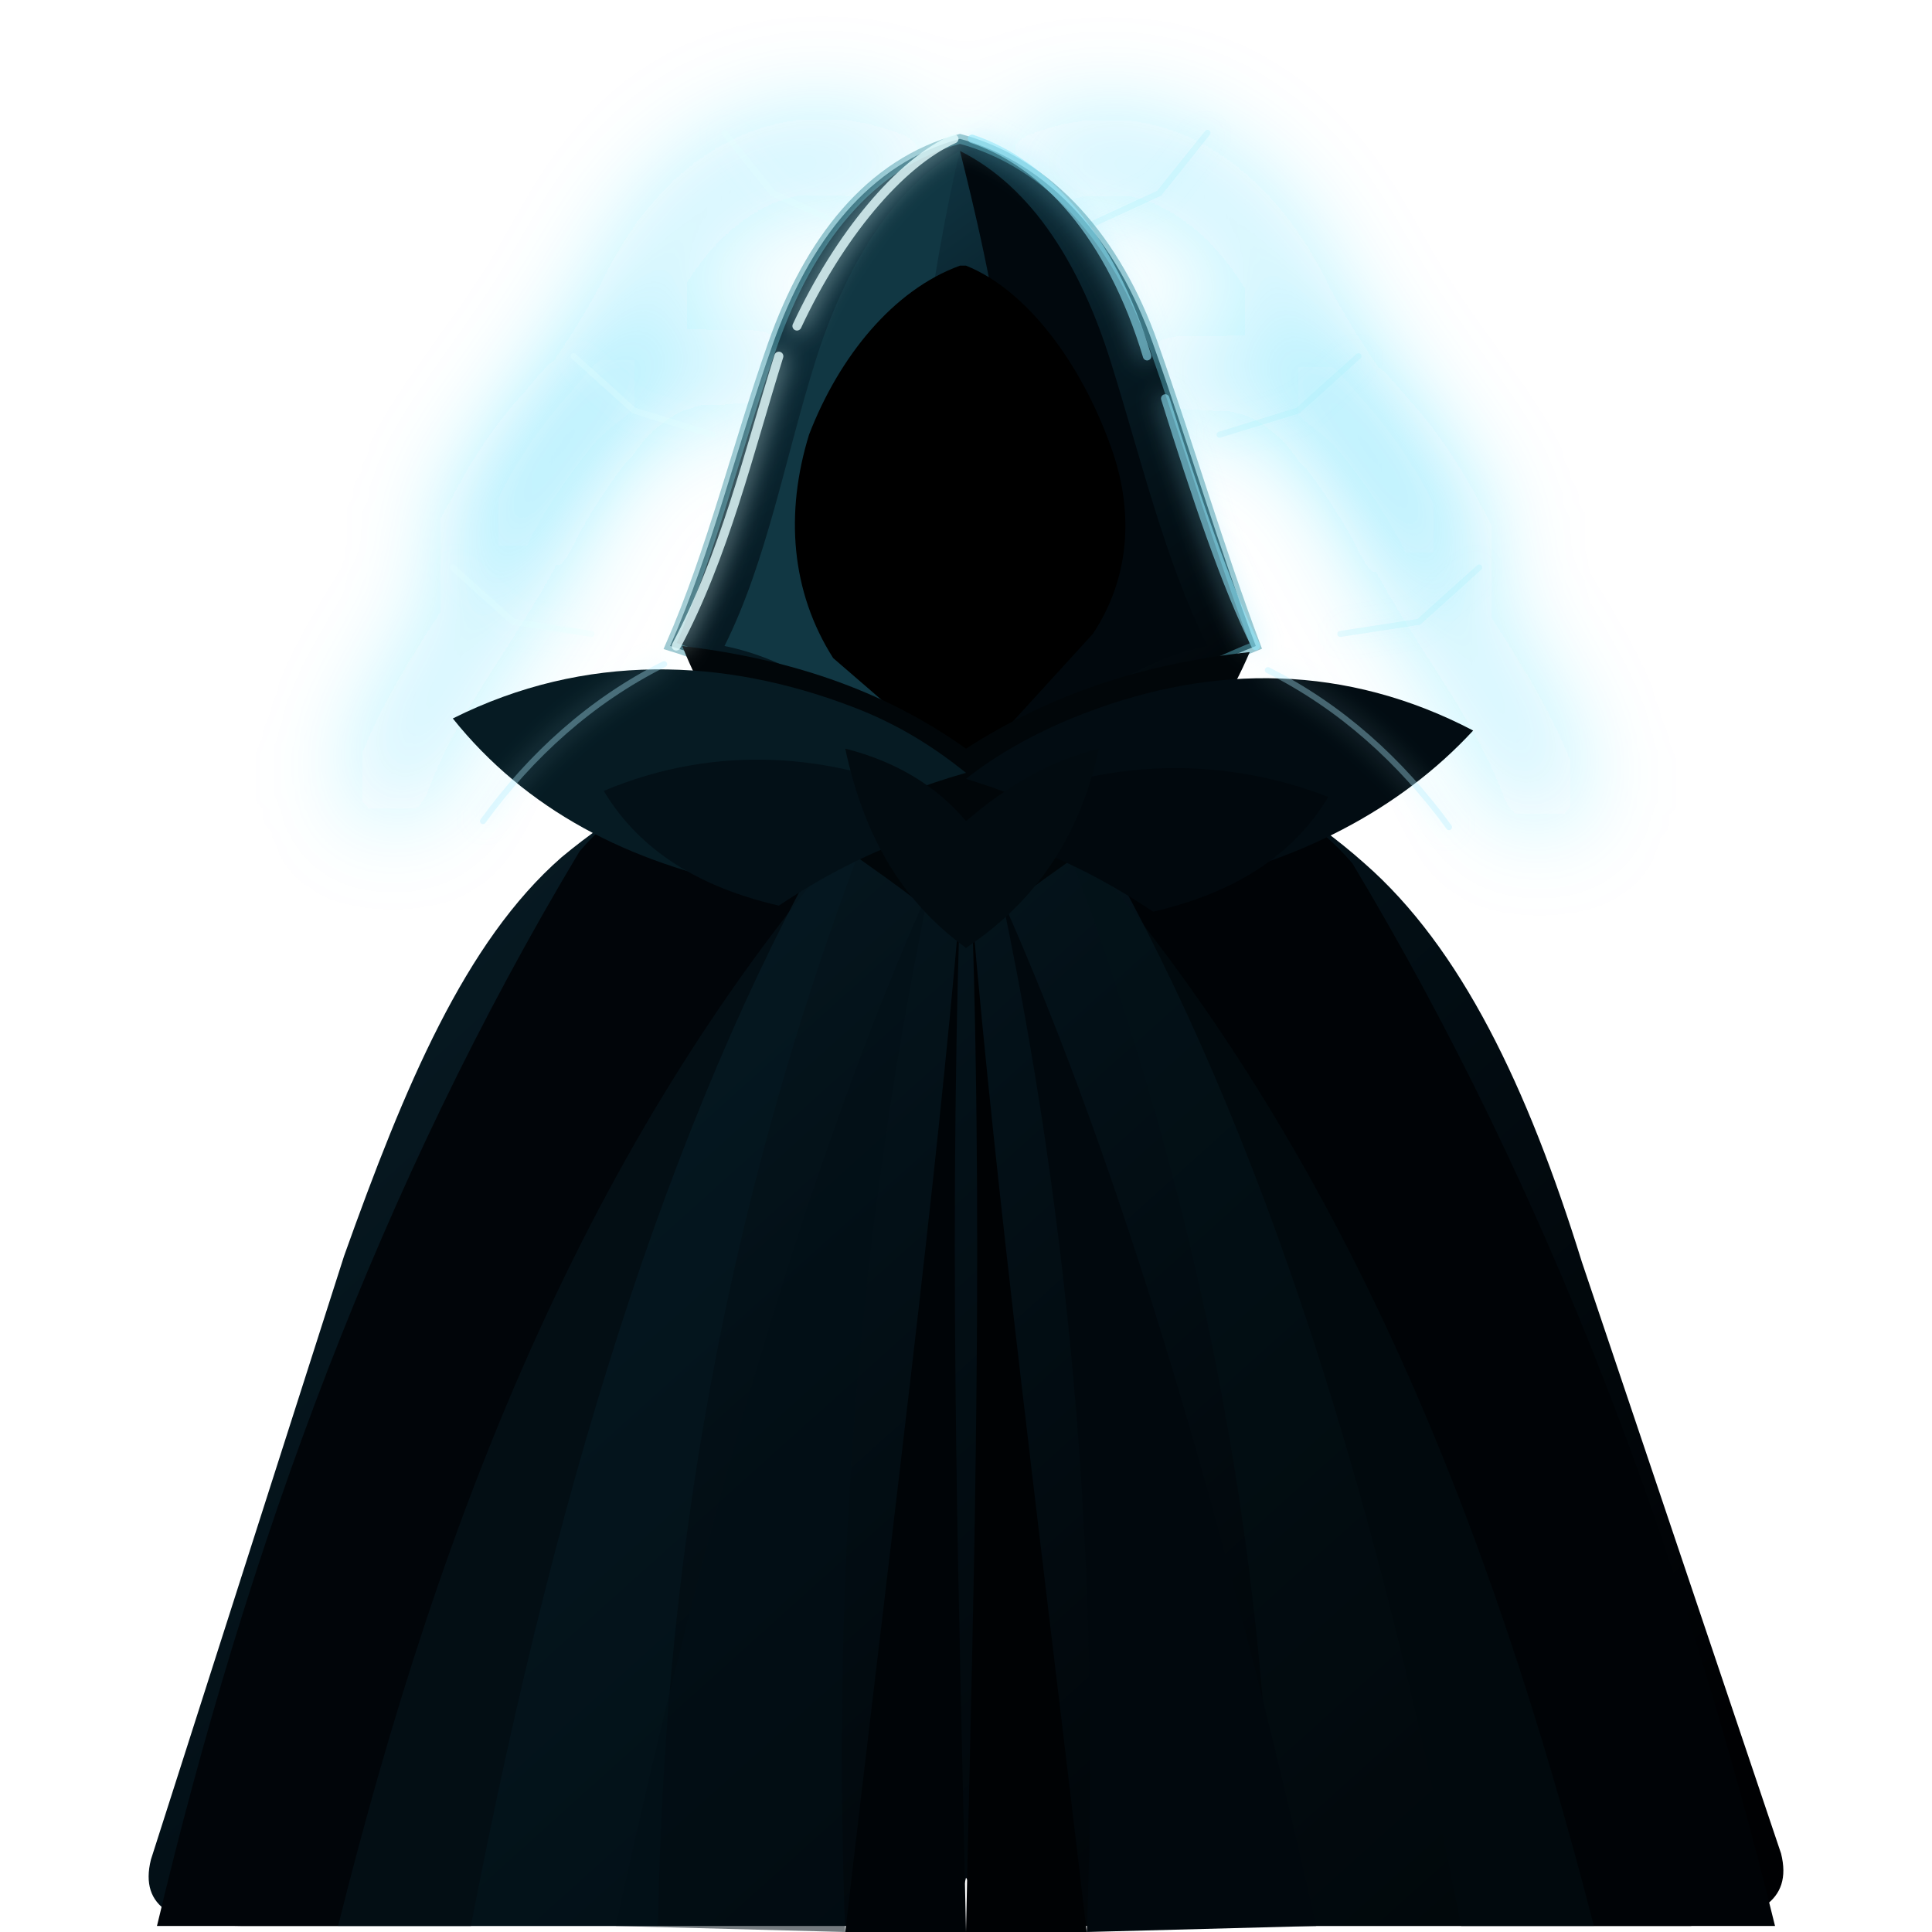
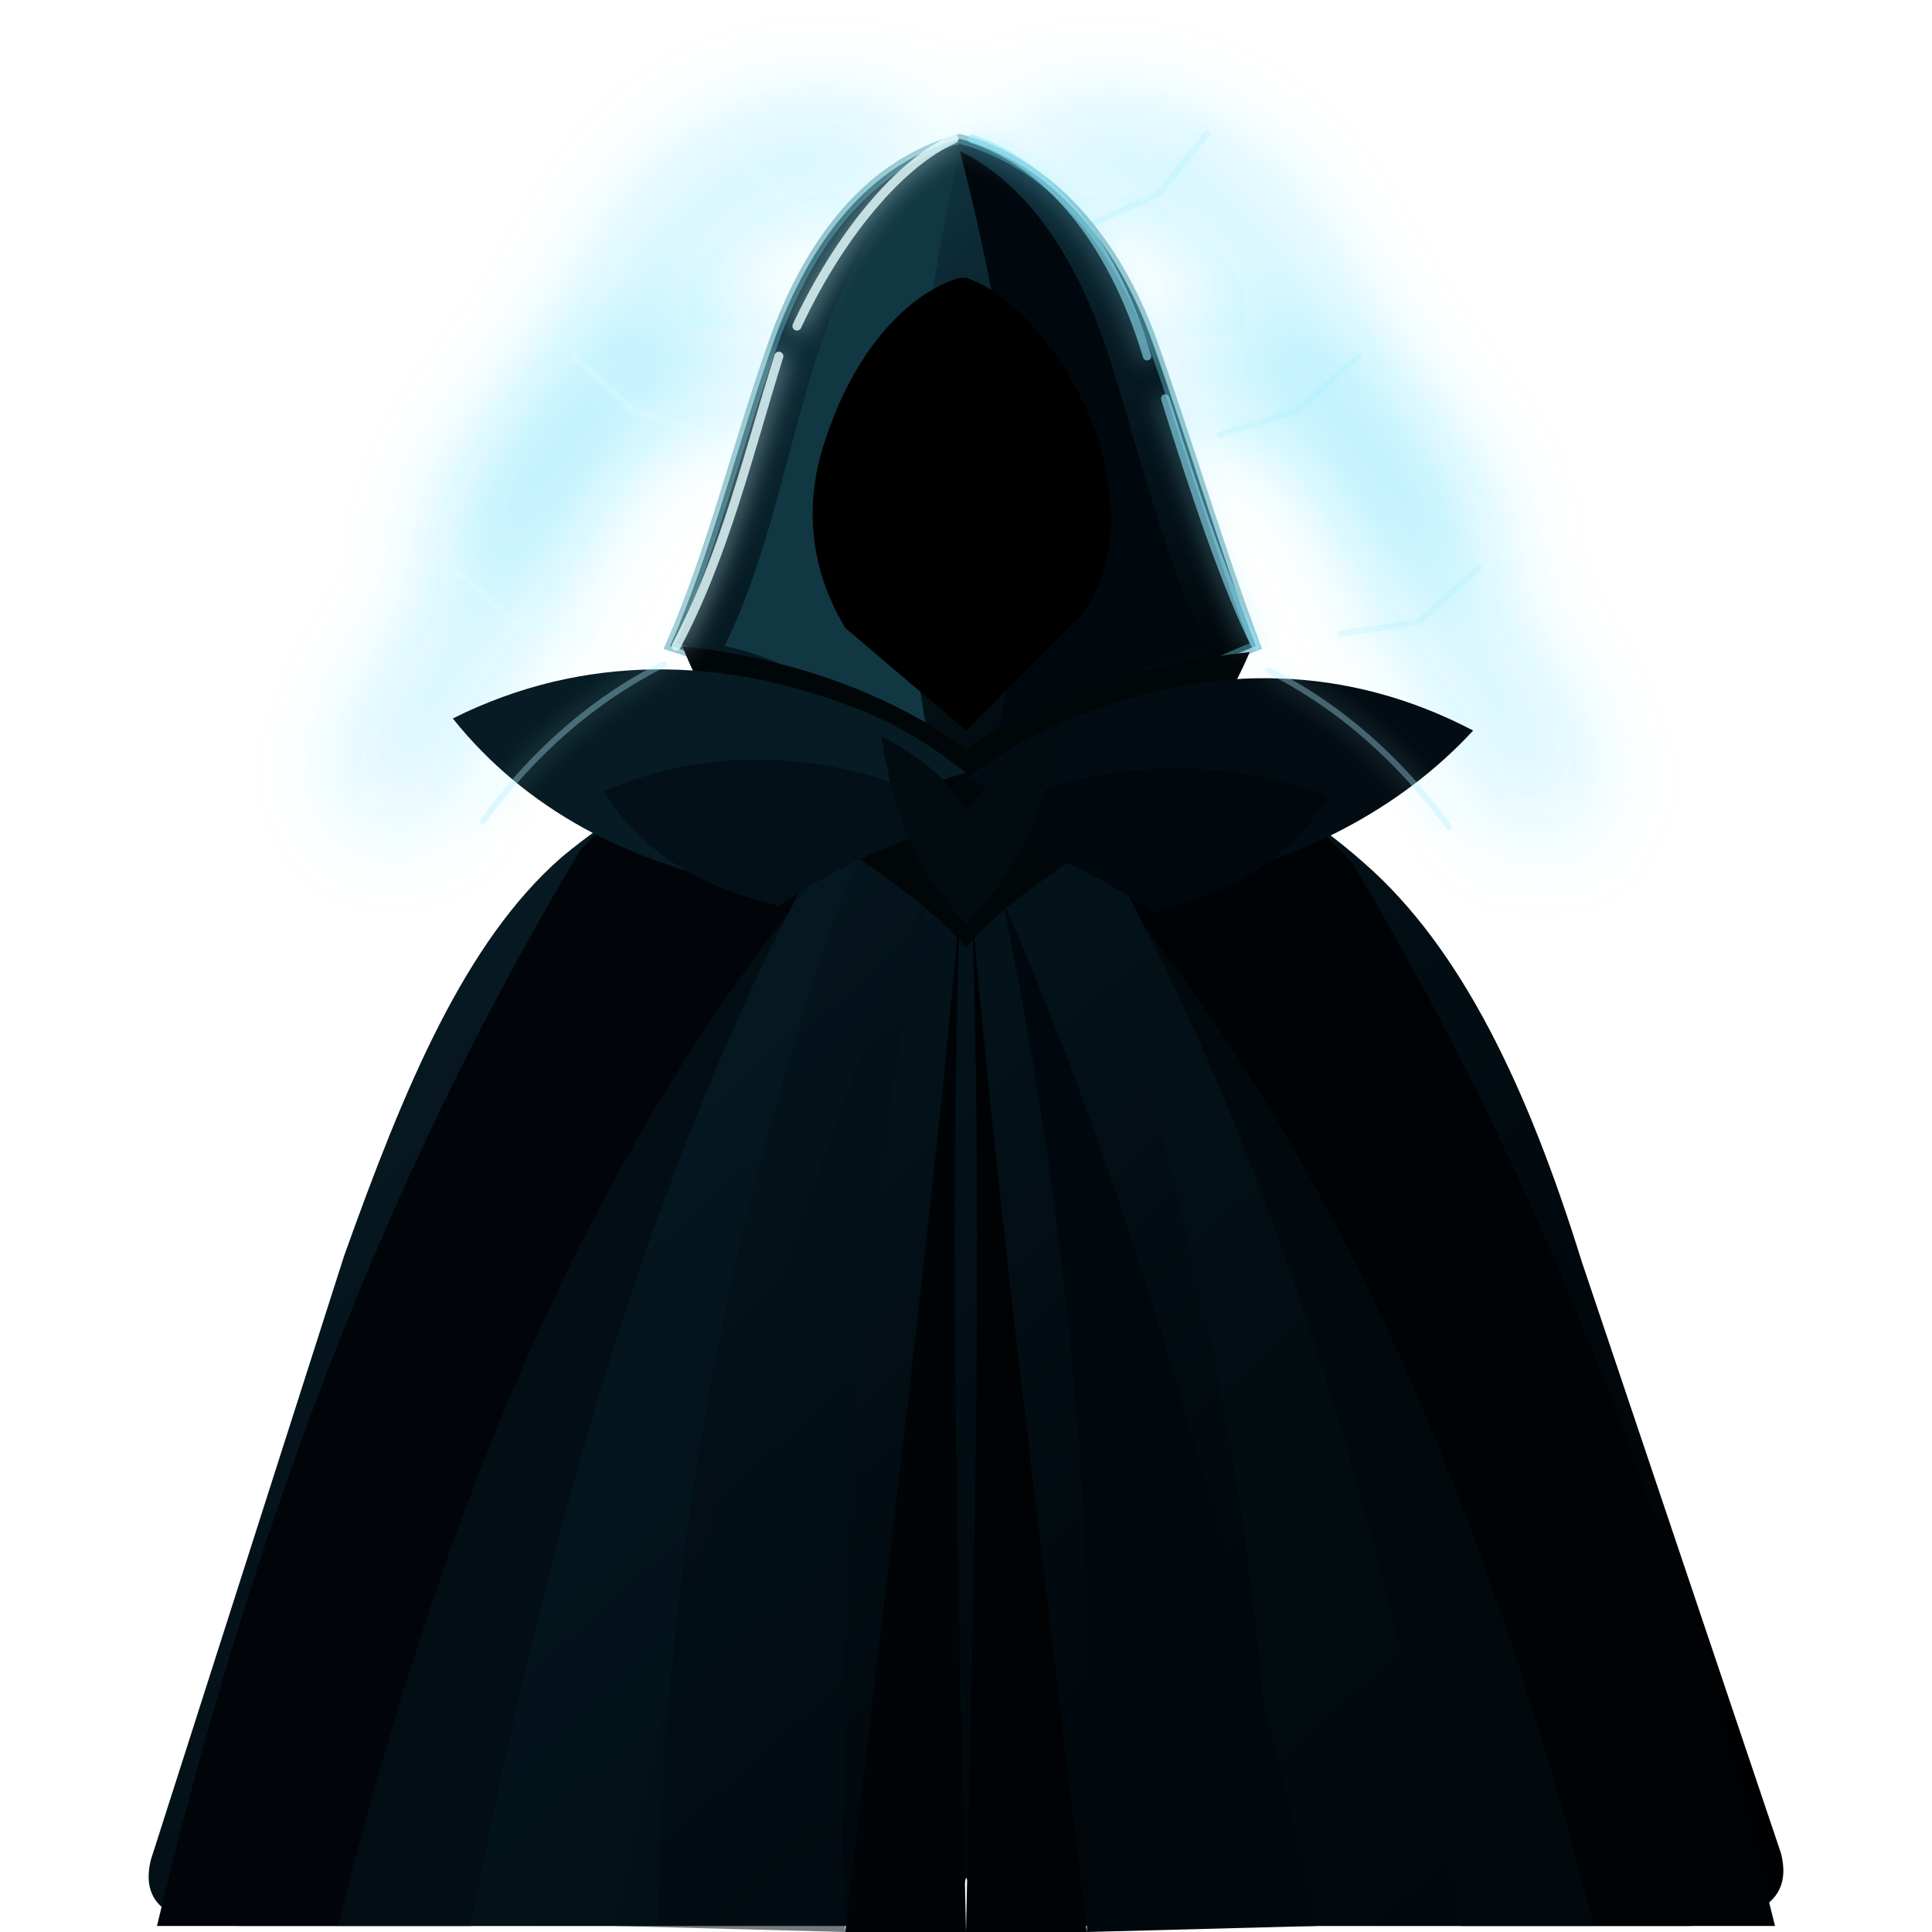
- <svg xmlns="http://www.w3.org/2000/svg" viewBox="0 0 32 32" role="img" aria-labelledby="t d" data-brand-vector-source="canonical-reference-v2-throat-aura-textile-v16-0">
+ <svg xmlns="http://www.w3.org/2000/svg" viewBox="0 0 32 32" role="img" aria-labelledby="t d" data-brand-vector-source="canonical-reference-v2-tapered-aura-cowl-v16-1">
  <defs>
    <linearGradient id="c" x1="7" y1="12" x2="25" y2="32" gradientUnits="userSpaceOnUse">
      <stop stop-color="#081c25" />
      <stop offset=".42" stop-color="#031017" />
      <stop offset="1" stop-color="#000103" />
    </linearGradient>
    <linearGradient id="h" x1="12" y1="2" x2="20" y2="13" gradientUnits="userSpaceOnUse">
      <stop stop-color="#164454" />
      <stop offset=".48" stop-color="#061b24" />
      <stop offset="1" stop-color="#000205" />
    </linearGradient>
    <filter id="b" x="-160%" y="-160%" width="420%" height="420%">
      <feGaussianBlur stdDeviation=".82" />
    </filter>
    <filter id="g" x="-150%" y="-150%" width="400%" height="400%">
      <feGaussianBlur stdDeviation=".2" result="x" />
      <feMerge>
        <feMergeNode in="x" />
        <feMergeNode in="SourceGraphic" />
      </feMerge>
    </filter>
  </defs>
  <g aria-hidden="true" fill="none" stroke-linecap="round">
    <g filter="url(#b)" stroke="#2bd3fb" stroke-opacity=".3" stroke-width="1.2">
      <path d="M14.7 2.8C12.9 2.1 11.4 3.2 10.6 4.8C9.8 6.4 8.8 7.4 8 8.8" />
      <path d="M12.5 6.1C10.9 5.8 9.6 7 8.9 8.6C8.2 10.1 7.1 11.3 6.5 12.9" />
      <path d="M17.3 2.8C19.1 2.1 20.6 3.3 21.4 4.9C22.2 6.5 23.2 7.5 24 8.9" />
      <path d="M19.5 6.2C21.1 5.9 22.4 7.1 23.1 8.7C23.8 10.2 24.9 11.4 25.5 13" />
    </g>
    <g filter="url(#g)" stroke-width=".1">
      <path d="M14.1 3.8L12.8 3.2L12 2.2M11.8 7.2L10.5 6.8L9.5 5.9M9.8 10.5L8.5 10.3L7.5 9.4" stroke="#e5fdff" stroke-opacity=".3" />
      <path d="M17.9 3.8L19.2 3.2L20 2.2M20.2 7.2L21.5 6.8L22.5 5.9M22.2 10.5L23.5 10.3L24.5 9.4" stroke="#9ceafb" stroke-opacity=".23" />
    </g>
  </g>
  <path data-brand-cloak="" d="M16 12.2C13.3 11.9 11.1 12.7 9.3 14.2C7.7 15.6 6.7 18 5.7 20.8L2.5 30.8C2.3 31.6 2.9 31.9 4 31.9H14.4C15.4 31.9 15.9 31.6 16 31.1C16.3 31.6 16.8 31.9 17.8 31.9H28C29.1 31.8 29.7 31.5 29.5 30.7L26.2 20.9C25.3 18 24.2 15.7 22.6 14.3C20.8 12.7 18.6 11.9 16 12.2Z" fill="url(#c)" />
  <path d="M2.6 31.9C4.1 25.6 6.3 19.6 9.6 14.1C10.8 12.7 12.4 12.5 14 13.4C11.3 18 9.3 24.1 7.8 31.9Z" fill="#010509" />
  <path d="M5.6 31.9C7.3 25.1 9.8 18.6 14.5 13.4C12.2 19.3 11 25.3 10.9 31.9Z" fill="#071c25" fill-opacity=".42" />
  <path d="M10.2 31.9C11.7 25 13.4 19.2 15.4 14.7C14.1 20.9 13.8 26.8 14 32Z" fill="#031017" fill-opacity=".55" />
  <path d="M14 32C14.8 25.1 15.5 19.7 15.9 15C15.7 21.1 15.9 27 16 32Z" fill="#000407" />
  <path d="M29.4 31.9C27.9 25.8 25.7 19.8 22.4 14.3C21.2 12.9 19.6 12.7 18 13.6C20.7 18.2 22.7 24.2 24.2 31.9Z" fill="#000306" />
  <path d="M26.4 31.9C24.7 25.3 22.2 18.8 17.5 13.6C19.8 19.5 21 25.4 21.1 31.9Z" fill="#04131a" fill-opacity=".38" />
  <path d="M21.8 31.9C20.3 25.2 18.6 19.4 16.6 14.9C17.9 21.1 18.2 26.9 18 32Z" fill="#01080d" />
  <path d="M18 32C17.2 25.2 16.5 19.8 16.1 15.1C16.3 21.2 16.1 27.1 16 32Z" fill="#000204" />
  <path data-brand-hood="" d="M15.9 2.3C14.4 2.7 13.4 4 12.8 5.7C12.2 7.4 11.8 9.1 11.1 10.7C12.1 11 13.1 11.6 14 12.2C14.7 12.7 15.4 13 16 13.1C16.7 13 17.4 12.6 18 12.2C18.9 11.6 19.8 11.1 20.8 10.7C20.2 9.1 19.7 7.4 19.1 5.7C18.5 4 17.4 2.7 15.9 2.3Z" fill="url(#h)" stroke="#4a97a7" stroke-opacity=".57" stroke-width=".16" />
  <path d="M15.9 2.5C14.8 3.1 14 4.4 13.5 6C13 7.6 12.7 9.3 12 10.7C13 10.9 14 11.5 15.5 12.8C15 10.7 15 8.6 15.2 6.6C15.4 4.9 15.7 3.3 15.9 2.5Z" fill="#113743" />
  <path d="M15.9 2.5C17.1 3.1 17.9 4.4 18.4 6C18.9 7.6 19.3 9.3 20 10.7C19 10.9 18 11.5 16.4 12.8C16.9 10.7 16.9 8.6 16.7 6.6C16.5 4.9 16.1 3.3 15.9 2.5Z" fill="#01080d" />
-   <path data-brand-face-void="" d="M15.9 4.4C14.8 4.8 13.9 5.9 13.4 7.2C13 8.5 13.1 9.8 13.8 10.9L16 12.8L18.1 10.5C18.7 9.6 18.8 8.5 18.4 7.4C17.9 6 17 4.8 16 4.4Z" fill="#000" />
+   <path data-brand-face-void="" d="M15.9 4.6C14.9 4.9 14.1 6 13.7 7.2C13.3 8.3 13.4 9.4 14 10.4L16 12.1L17.9 10.2C18.5 9.4 18.5 8.4 18.2 7.3C17.8 6.1 16.9 4.9 16 4.6Z" fill="#000" />
  <path data-brand-neck-shadow="" d="M11.3 10.7C13 10.9 14.6 11.4 16 12.4C17.4 11.5 18.9 11 20.7 10.8C20.1 12.2 19.1 13.4 17.8 14.2C17.1 14.7 16.5 15.1 16 15.7C15.5 15.1 14.9 14.7 14.2 14.2C12.9 13.4 11.9 12.2 11.3 10.7Z" fill="#010609" />
  <path d="M7.5 11.9C9.7 10.8 12 10.9 14.1 11.7C14.9 12 15.5 12.4 16 12.8C14.6 13.2 13.4 13.8 12.5 14.7C10.4 14.3 8.7 13.4 7.5 11.9Z" fill="#061b23" />
  <path d="M24.4 12.1C22.3 11 20.1 11 18 11.8C17.2 12.1 16.5 12.5 16 12.9C17.3 13.3 18.5 13.9 19.4 14.7C21.5 14.3 23.2 13.4 24.4 12.1Z" fill="#020c12" />
  <path d="M10 13.1C11.9 12.3 13.8 12.5 15.4 13.2L16 13.6C14.8 13.9 13.8 14.4 12.9 15C11.6 14.7 10.6 14.1 10 13.1Z" fill="#031017" />
  <path d="M22 13.2C20.2 12.5 18.3 12.6 16.7 13.3L16 13.7C17.2 14 18.2 14.5 19.1 15.1C20.4 14.8 21.4 14.2 22 13.2Z" fill="#01080d" />
-   <path d="M14 12.4C14.8 12.6 15.5 13 16 13.6C16.7 13 17.4 12.6 18.2 12.4C17.9 13.8 17.2 14.9 16 15.7C14.9 14.9 14.3 13.8 14 12.4Z" fill="#020b10" />
+   <path d="M14.6 12.2C15.2 12.5 15.7 12.9 16 13.4C16.4 12.9 16.9 12.5 17.5 12.2C17.3 13.5 16.8 14.5 16 15.3C15.2 14.5 14.8 13.5 14.6 12.2Z" fill="#020b10" />
  <g fill="none" stroke-linecap="round" filter="url(#g)">
    <path d="M11.2 10.7C12 9.2 12.4 7.5 12.9 5.9M13.2 5.4C13.9 3.9 14.9 2.7 15.8 2.3" stroke="#e4fdff" stroke-opacity=".8" stroke-width=".15" />
    <path d="M16.1 2.3C17.3 2.7 18.4 3.9 19 5.9M19.3 6.6C19.8 8.2 20.3 9.7 20.8 10.7" stroke="#92e7fa" stroke-opacity=".58" stroke-width=".14" />
    <path d="M11 11C9.8 11.6 8.8 12.5 8 13.6M21 11.1C22.2 11.7 23.2 12.6 24 13.7" stroke="#aeefff" stroke-opacity=".35" stroke-width=".1" />
  </g>
</svg>
